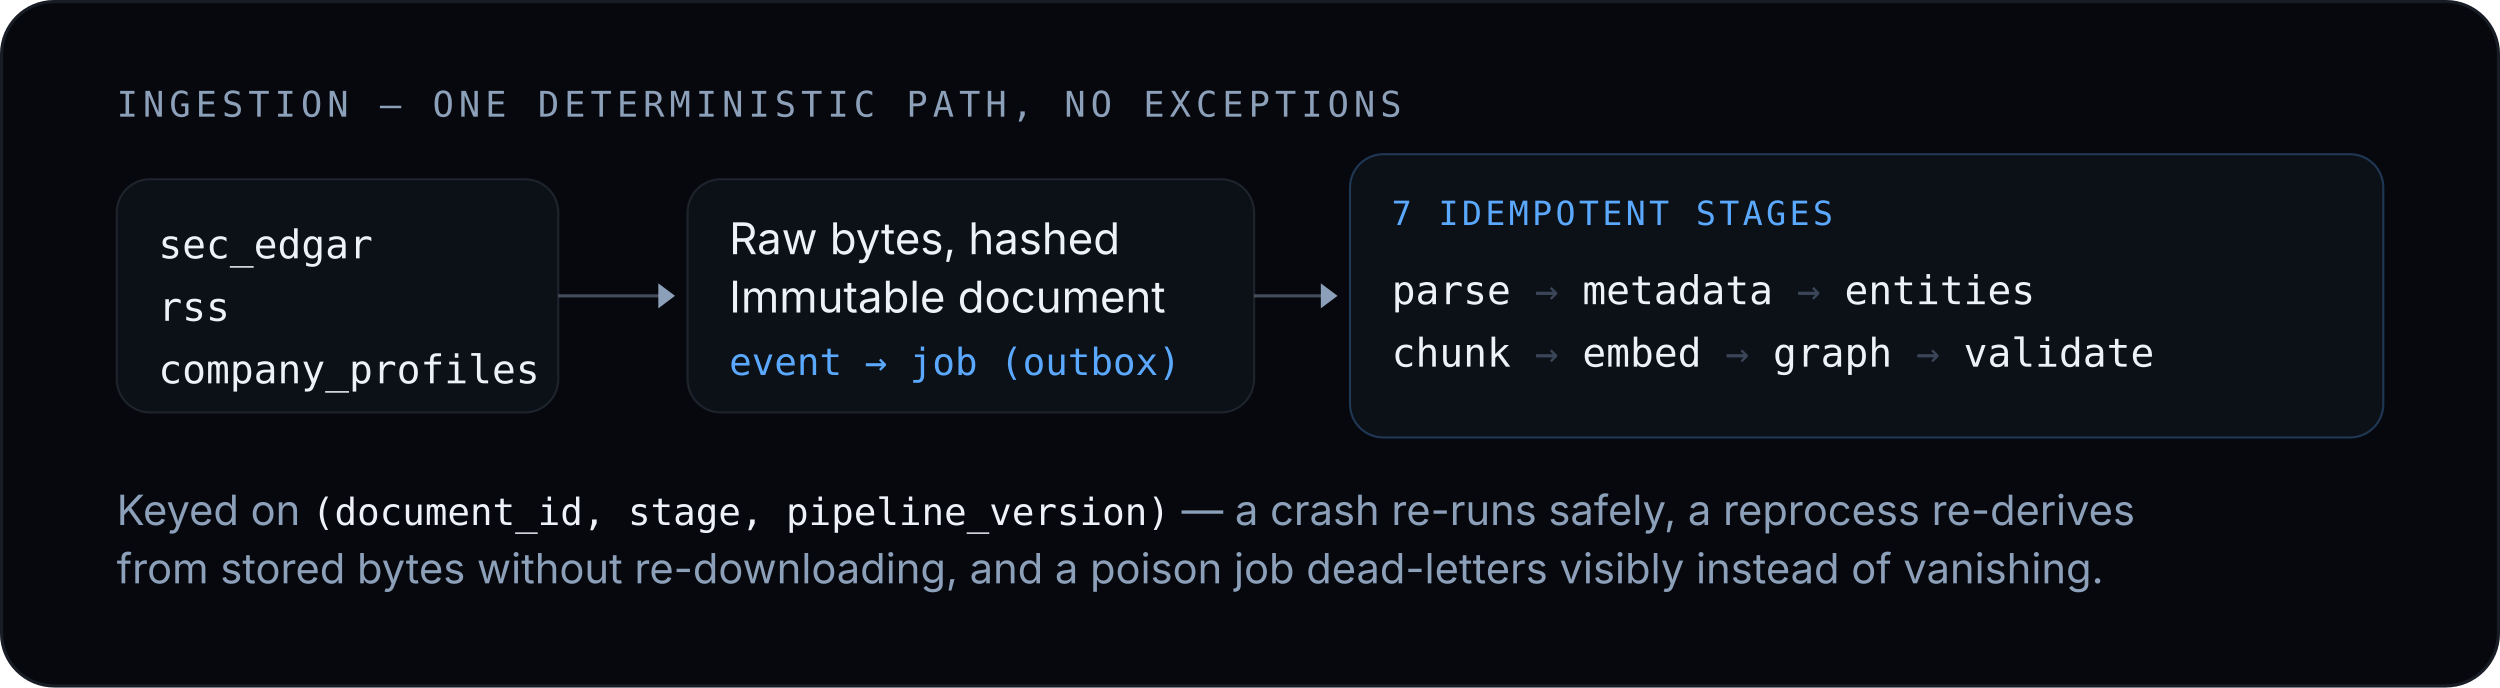
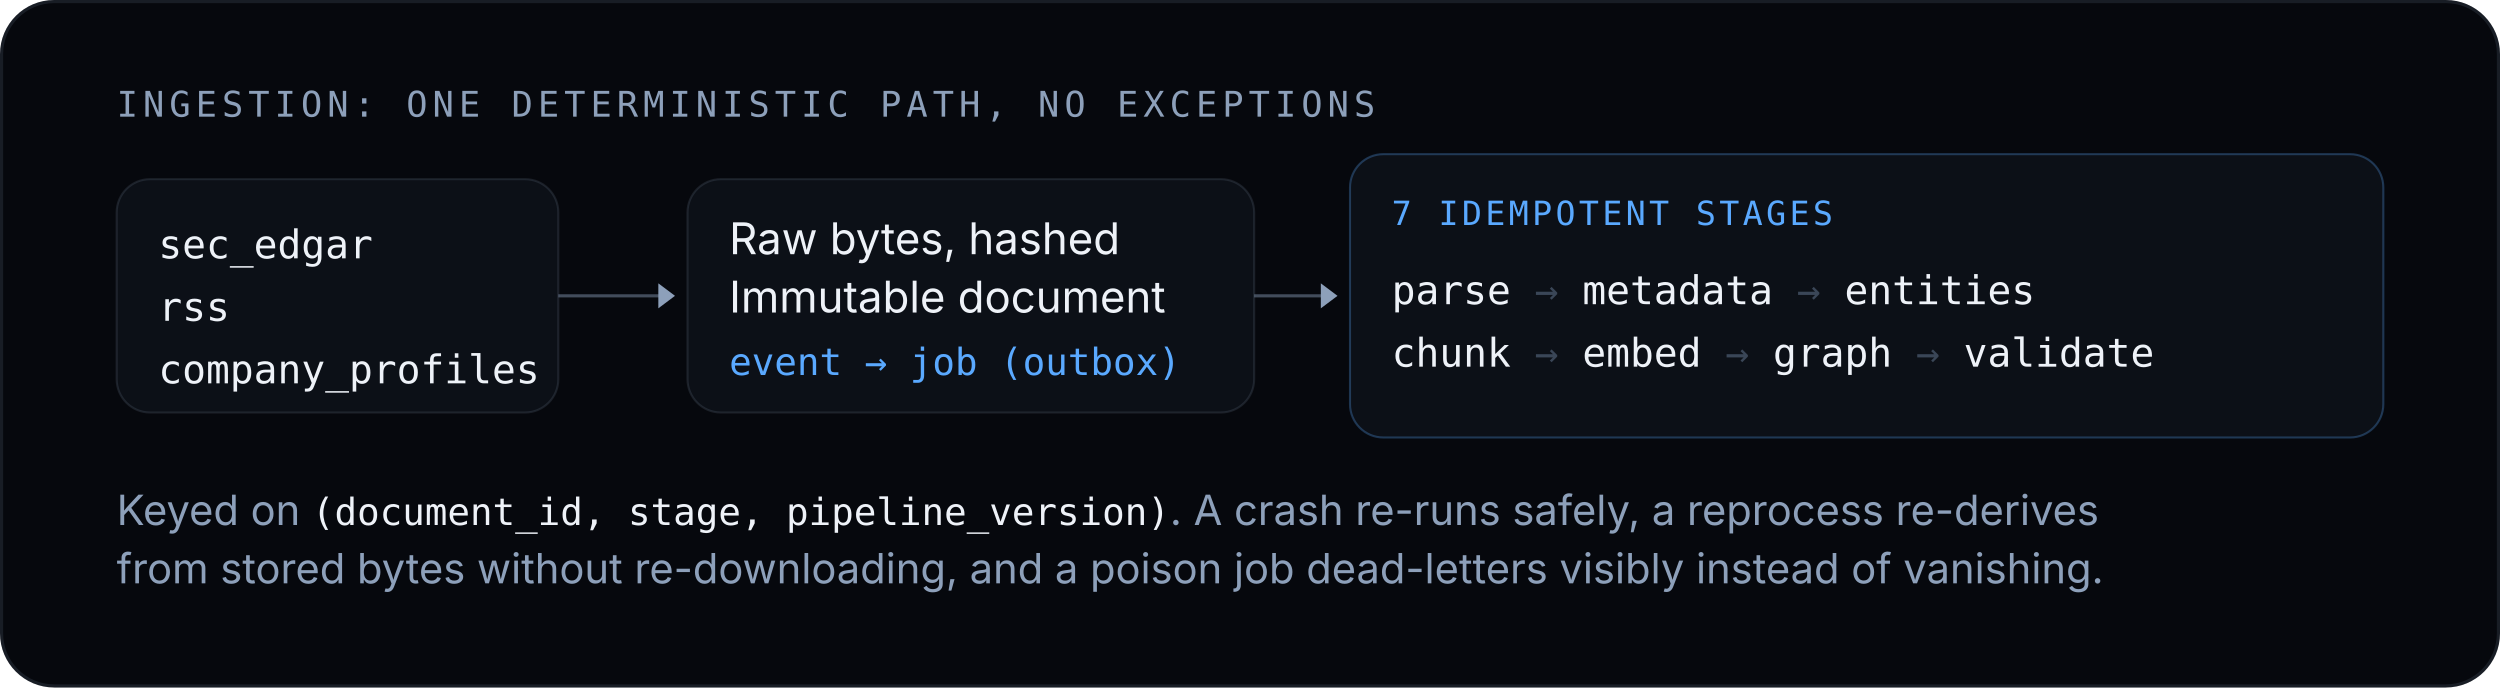
<svg xmlns="http://www.w3.org/2000/svg" width="1200" height="330" viewBox="0 0 1200 330" role="img" aria-labelledby="pipe-title pipe-desc">
  <rect width="1200" height="330" rx="26" fill="#06080D" />
  <rect x="0.75" y="0.75" width="1198.5" height="328.5" rx="25.25" fill="none" stroke="#8DA0BA" stroke-opacity="0.14" stroke-width="1.5" />
-   <text x="56" y="56" font-family="ui-monospace,SFMono-Regular,Menlo,monospace" font-size="17" letter-spacing="2.4" fill="#8DA0BA">INGESTION — ONE DETERMINISTIC PATH, NO EXCEPTIONS</text>
+   <text x="56" y="56" font-family="ui-monospace,SFMono-Regular,Menlo,monospace" font-size="17" letter-spacing="2.4" fill="#8DA0BA">INGESTION: ONE DETERMINISTIC PATH, NO EXCEPTIONS</text>
  <g transform="translate(56 86)">
    <rect width="212" height="112" rx="16" fill="#0C1017" stroke="#8DA0BA" stroke-opacity="0.16" />
    <g font-family="ui-monospace,SFMono-Regular,Menlo,monospace" font-size="19" fill="#EEF2F8">
      <text x="20" y="38">sec_edgar</text>
      <text x="20" y="68">rss</text>
      <text x="20" y="98">company_profiles</text>
    </g>
  </g>
  <path d="M268 142 H 322" stroke="#8DA0BA" stroke-opacity="0.45" stroke-width="1.5" />
  <path d="M316 136 l 8 6 l -8 6 z" fill="#8DA0BA" />
  <g transform="translate(330 86)">
    <rect width="272" height="112" rx="16" fill="#0C1017" stroke="#8DA0BA" stroke-opacity="0.16" />
    <text x="20" y="36" font-family="-apple-system,BlinkMacSystemFont,Segoe UI,sans-serif" font-size="21" fill="#EEF2F8">Raw bytes, hashed</text>
    <text x="20" y="64" font-family="-apple-system,BlinkMacSystemFont,Segoe UI,sans-serif" font-size="21" fill="#EEF2F8">Immutable document</text>
    <text x="20" y="94" font-family="ui-monospace,SFMono-Regular,Menlo,monospace" font-size="18" fill="#5AA9FF">event → job (outbox)</text>
  </g>
  <path d="M602 142 H 640" stroke="#8DA0BA" stroke-opacity="0.45" stroke-width="1.5" />
  <path d="M634 136 l 8 6 l -8 6 z" fill="#8DA0BA" />
  <g transform="translate(648 74)">
    <rect width="496" height="136" rx="16" fill="#0C1017" stroke="#5AA9FF" stroke-opacity="0.28" />
    <text x="20" y="34" font-family="ui-monospace,SFMono-Regular,Menlo,monospace" font-size="16" letter-spacing="1.6" fill="#5AA9FF">7 IDEMPOTENT STAGES</text>
    <g font-family="ui-monospace,SFMono-Regular,Menlo,monospace" font-size="19" fill="#EEF2F8">
      <text x="20" y="72">parse <tspan fill="#3A4657">→</tspan> metadata <tspan fill="#3A4657">→</tspan> entities</text>
      <text x="20" y="102">chunk <tspan fill="#3A4657">→</tspan> embed <tspan fill="#3A4657">→</tspan> graph <tspan fill="#3A4657">→</tspan> validate</text>
    </g>
  </g>
  <text x="56" y="252" font-family="-apple-system,BlinkMacSystemFont,Segoe UI,sans-serif" font-size="20" fill="#8DA0BA">
-     Keyed on <tspan font-family="ui-monospace,SFMono-Regular,Menlo,monospace" font-size="18" fill="#EEF2F8">(document_id, stage, pipeline_version)</tspan> — a crash re-runs safely, a reprocess re-derives
+     Keyed on <tspan font-family="ui-monospace,SFMono-Regular,Menlo,monospace" font-size="18" fill="#EEF2F8">(document_id, stage, pipeline_version)</tspan>. A crash re-runs safely, a reprocess re-derives
  </text>
  <text x="56" y="280" font-family="-apple-system,BlinkMacSystemFont,Segoe UI,sans-serif" font-size="20" fill="#8DA0BA">
    from stored bytes without re-downloading, and a poison job dead-letters visibly instead of vanishing.
  </text>
</svg>
